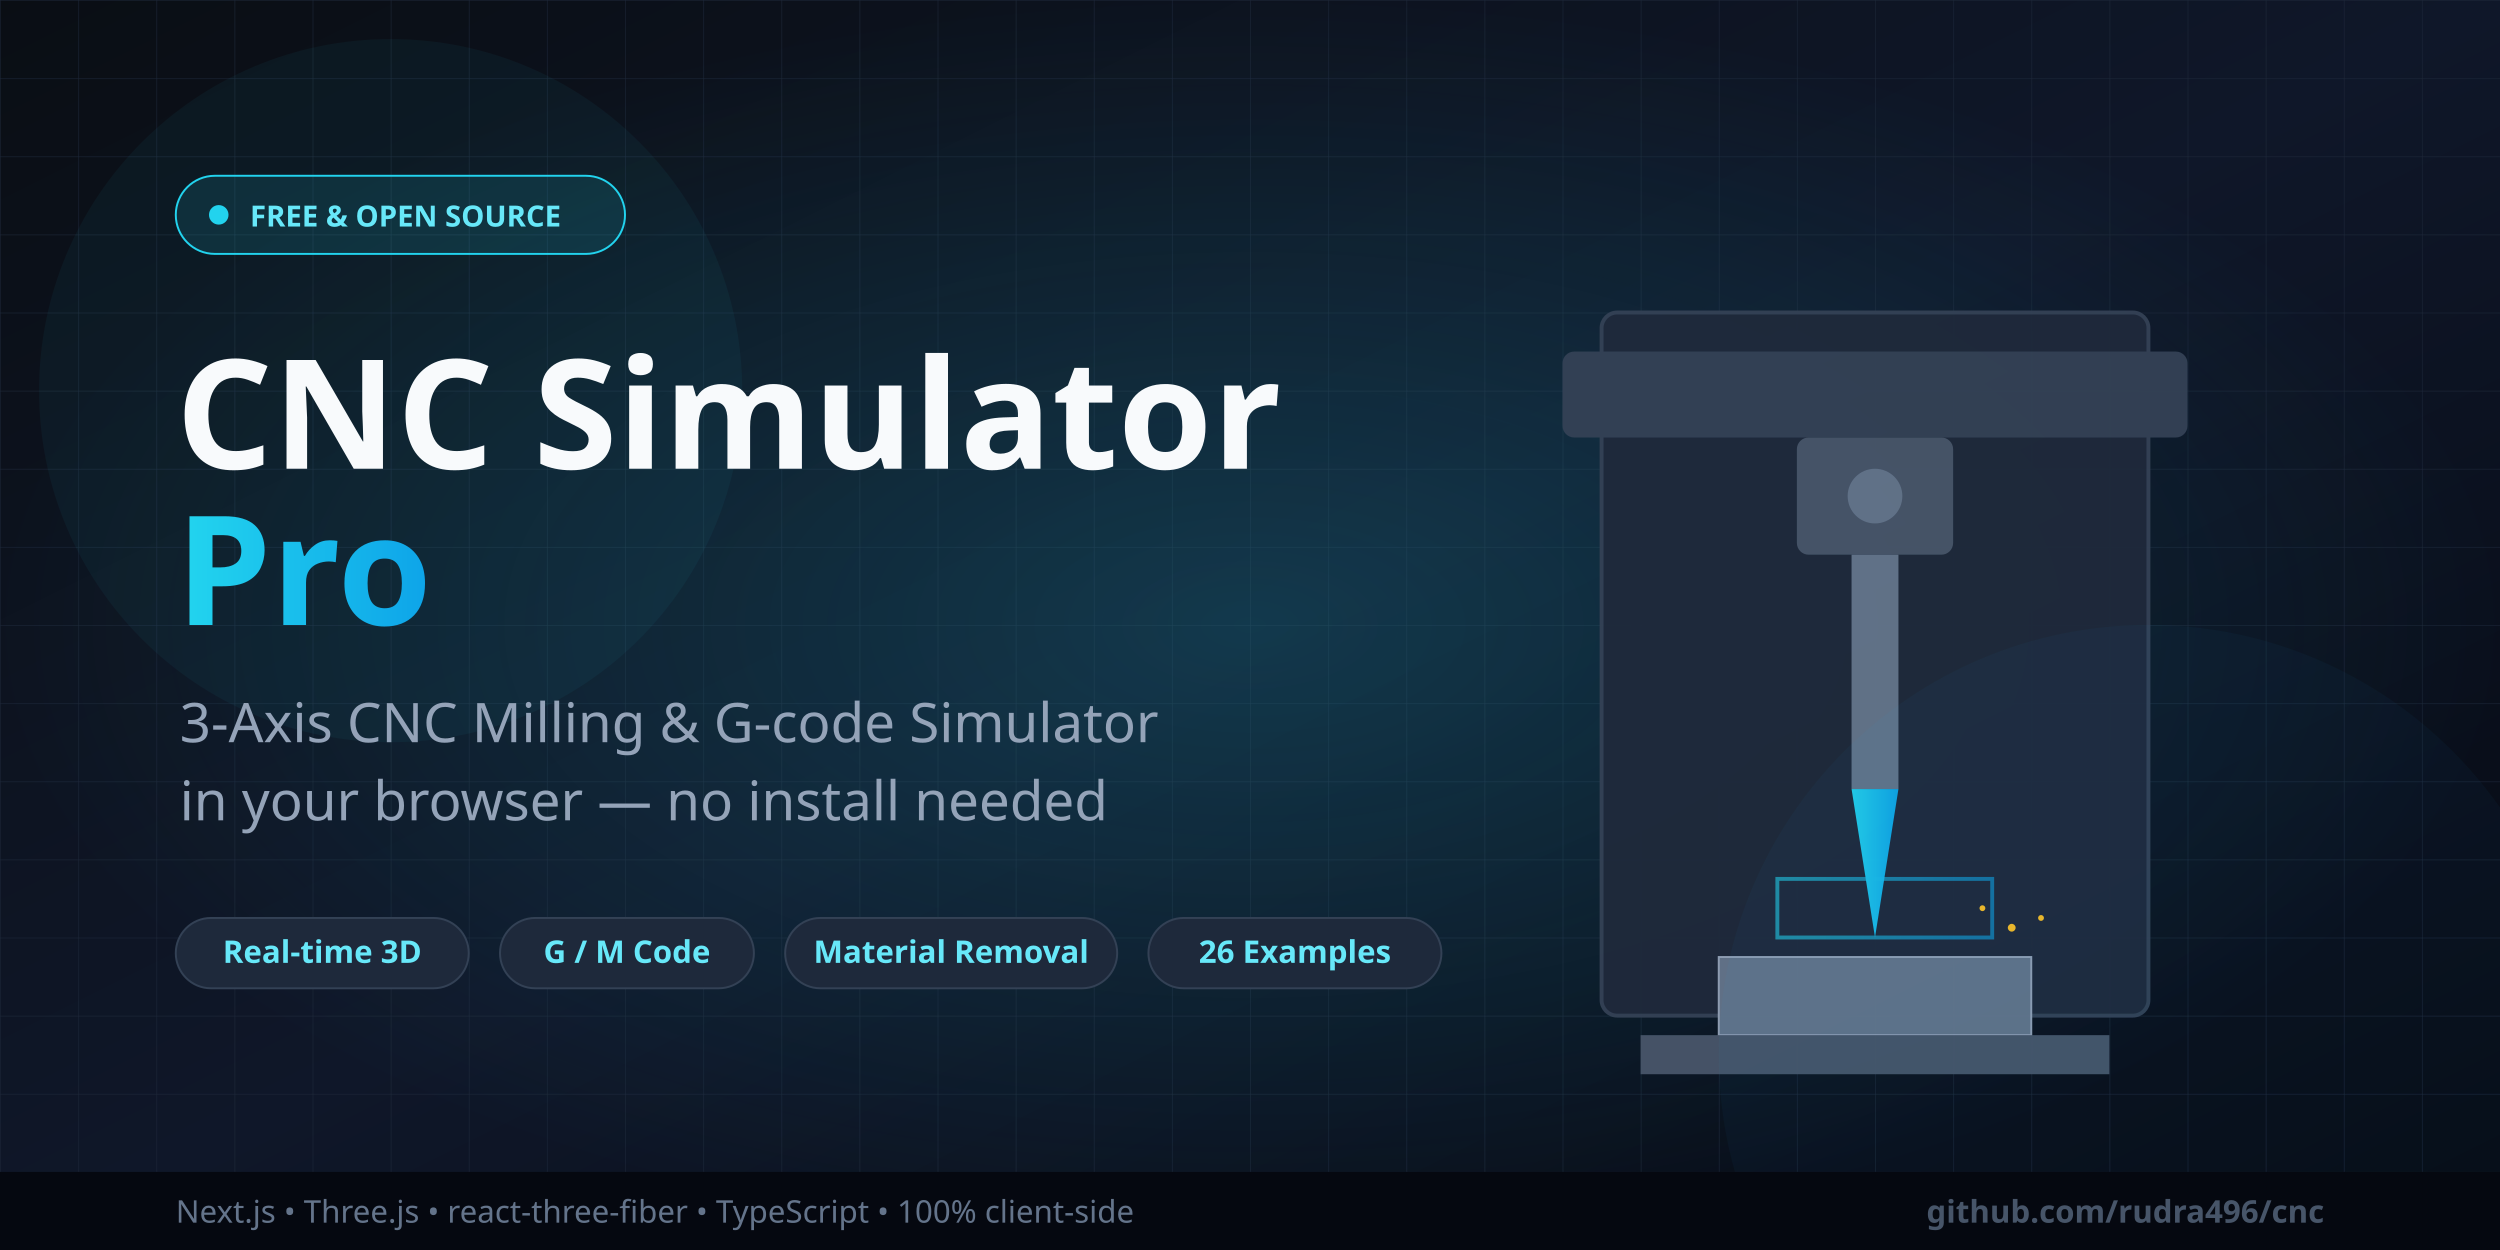
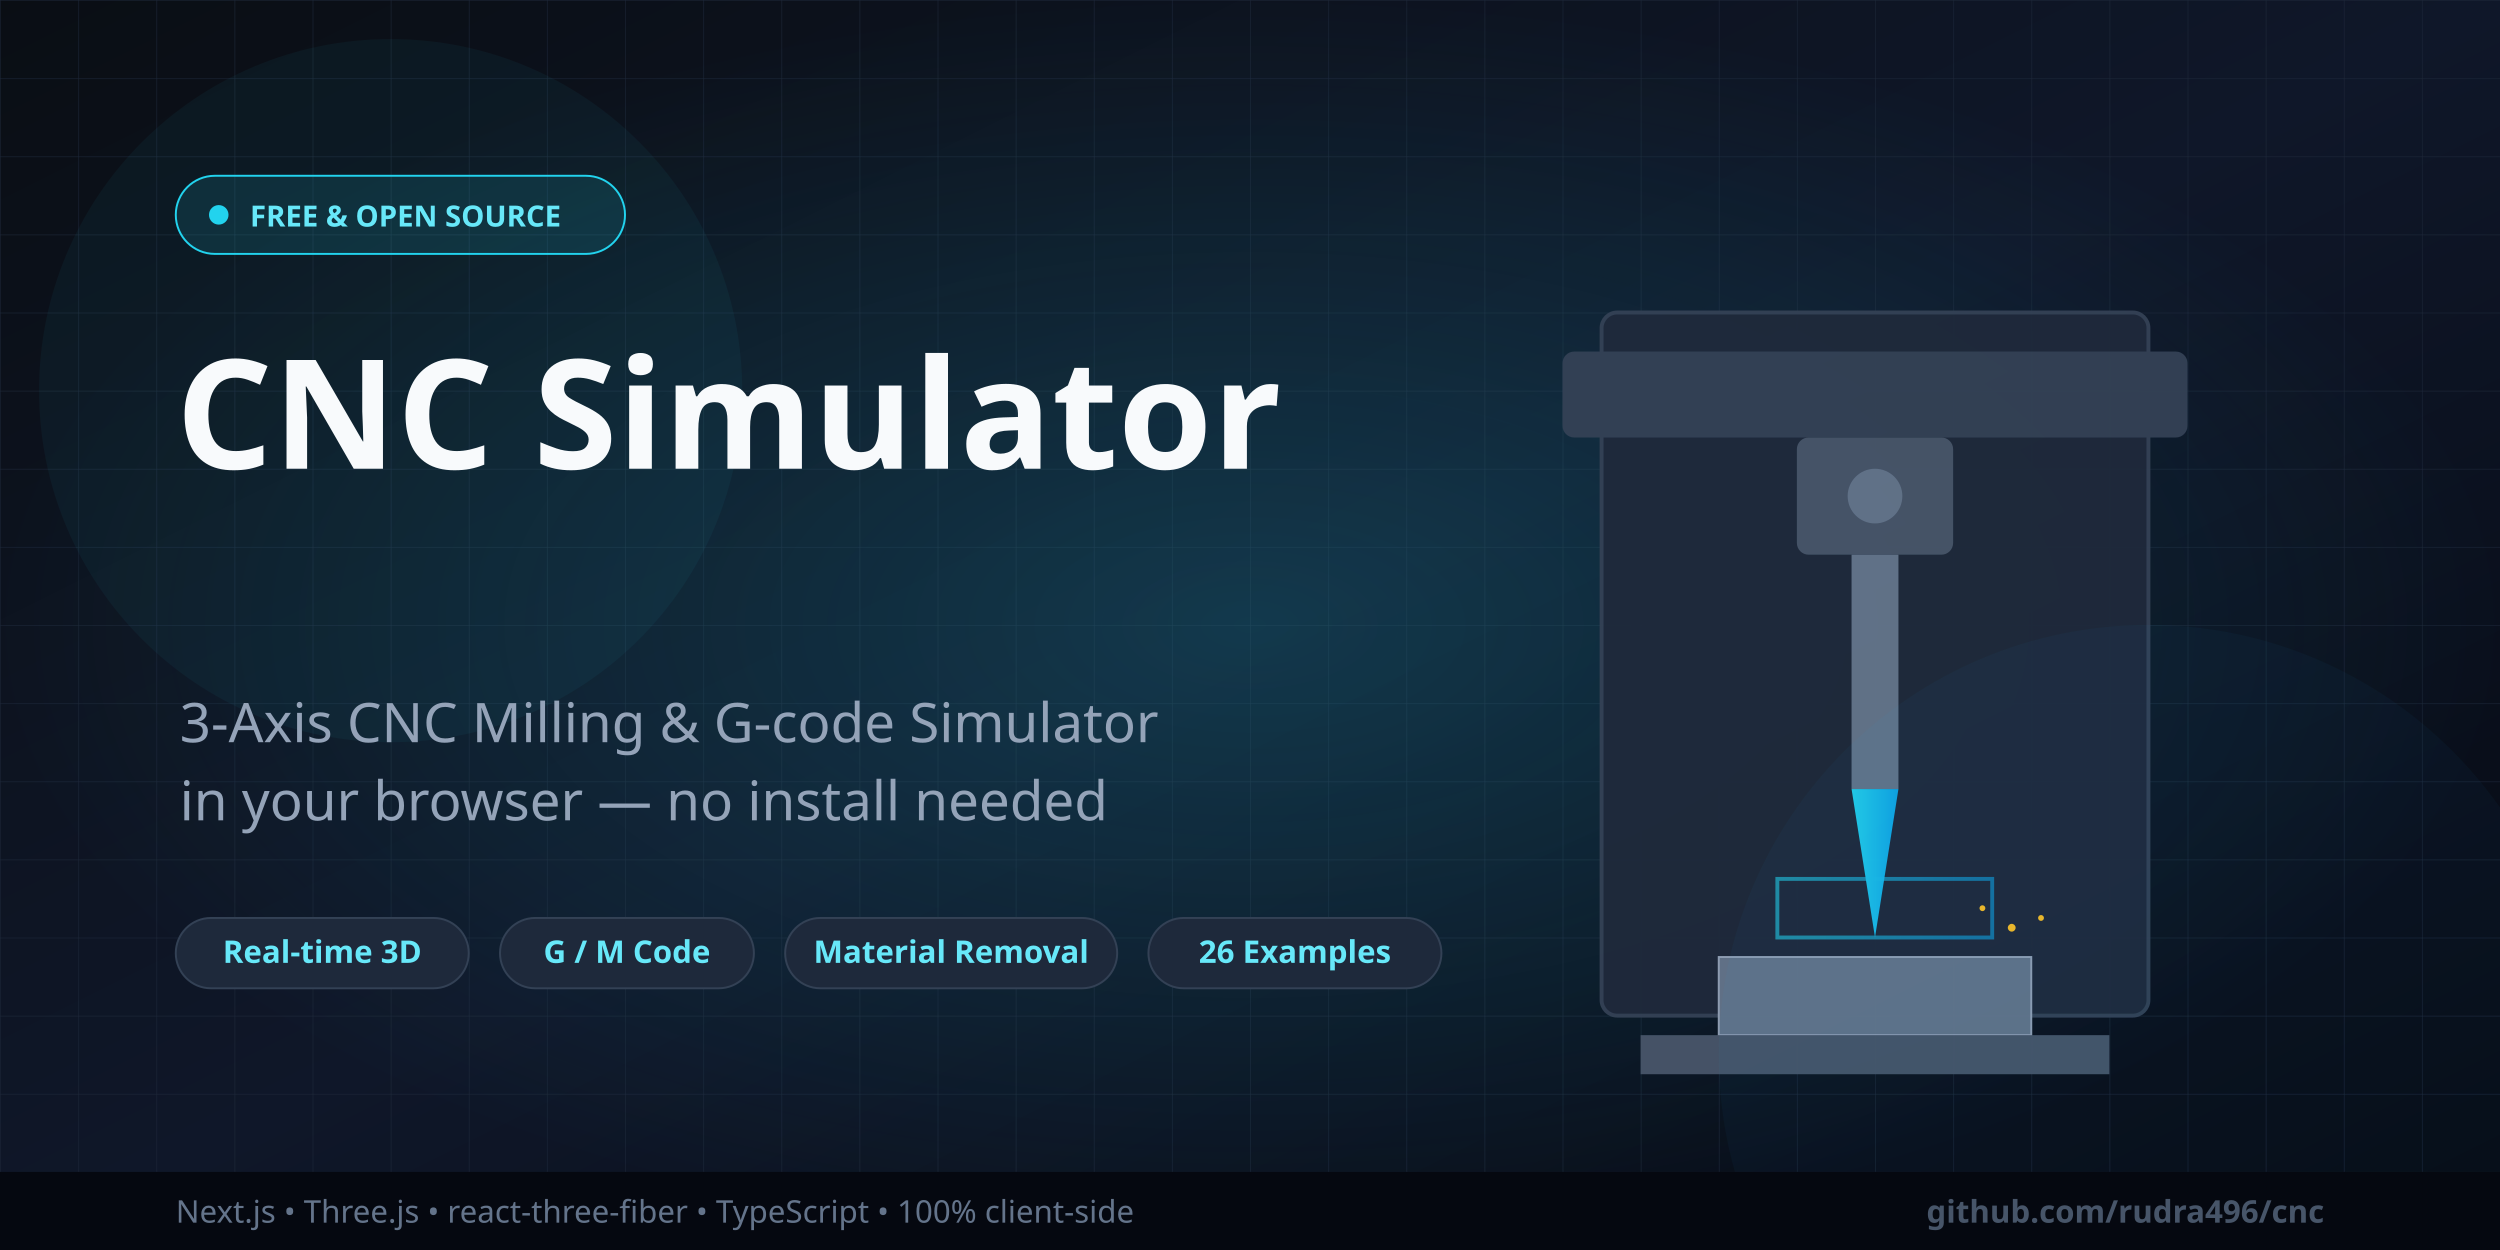
<svg xmlns="http://www.w3.org/2000/svg" width="1280" height="640" viewBox="0 0 1280 640">
  <defs>
    <linearGradient id="bg" x1="0%" y1="0%" x2="100%" y2="100%">
      <stop offset="0%" stop-color="#0a0e14" />
      <stop offset="50%" stop-color="#0f1729" />
      <stop offset="100%" stop-color="#050810" />
    </linearGradient>
    <linearGradient id="accent" x1="0%" y1="0%" x2="100%" y2="0%">
      <stop offset="0%" stop-color="#22d3ee" />
      <stop offset="100%" stop-color="#0ea5e9" />
    </linearGradient>
    <linearGradient id="amber" x1="0%" y1="0%" x2="100%" y2="0%">
      <stop offset="0%" stop-color="#fbbf24" />
      <stop offset="100%" stop-color="#f59e0b" />
    </linearGradient>
    <radialGradient id="glow" cx="50%" cy="50%" r="50%">
      <stop offset="0%" stop-color="#22d3ee" stop-opacity="0.18" />
      <stop offset="100%" stop-color="#22d3ee" stop-opacity="0" />
    </radialGradient>
    <pattern id="grid" width="40" height="40" patternUnits="userSpaceOnUse">
      <path d="M 40 0 L 0 0 0 40" fill="none" stroke="#1e293b" stroke-width="0.5" />
    </pattern>
  </defs>
  <rect width="1280" height="640" fill="url(#bg)" />
  <rect width="1280" height="640" fill="url(#grid)" />
  <rect width="1280" height="640" fill="url(#glow)" />
  <g transform="translate(820, 120)" opacity="0.95">
    <rect x="0" y="40" width="280" height="360" rx="8" fill="#1e293b" stroke="#334155" stroke-width="2" />
    <rect x="-20" y="60" width="320" height="44" rx="6" fill="#334155" />
    <rect x="100" y="104" width="80" height="60" rx="6" fill="#475569" />
    <circle cx="140" cy="134" r="14" fill="#64748b" />
    <rect x="128" y="164" width="24" height="120" fill="#64748b" />
    <polygon points="128,284 152,284 140,360" fill="url(#accent)" />
    <rect x="60" y="370" width="160" height="40" fill="#64748b" stroke="#94a3b8" stroke-width="1" />
    <rect x="20" y="410" width="240" height="20" fill="#475569" />
    <polyline points="140,360 200,360 200,330 90,330 90,360 140,360" fill="none" stroke="url(#accent)" stroke-width="2" stroke-dasharray="0" opacity="0.6" />
    <line x1="140" y1="164" x2="140" y2="360" stroke="url(#amber)" stroke-width="1.5" stroke-dasharray="6 4" opacity="0.5" />
    <circle cx="210" cy="355" r="2" fill="#fbbf24" />
    <circle cx="195" cy="345" r="1.5" fill="#fbbf24" />
    <circle cx="225" cy="350" r="1.5" fill="#fbbf24" />
  </g>
  <circle cx="200" cy="200" r="180" fill="#22d3ee" opacity="0.05" />
  <circle cx="1100" cy="540" r="220" fill="#0ea5e9" opacity="0.04" />
  <g transform="translate(90, 90)">
    <rect x="0" y="0" width="230" height="40" rx="20" fill="#22d3ee" fill-opacity="0.12" stroke="#22d3ee" stroke-width="1" />
    <circle cx="22" cy="20" r="5" fill="#22d3ee">
      <animate attributeName="opacity" values="1;0.3;1" dur="2s" repeatCount="indefinite" />
    </circle>
    <text x="38" y="26" font-family="'Segoe UI', system-ui, sans-serif" font-size="15" font-weight="600" fill="#67e8f9">FREE &amp; OPEN SOURCE</text>
  </g>
  <text x="90" y="240" font-family="'Segoe UI', system-ui, sans-serif" font-size="78" font-weight="800" fill="#f8fafc">CNC Simulator</text>
-   <text x="90" y="320" font-family="'Segoe UI', system-ui, sans-serif" font-size="78" font-weight="800" fill="url(#accent)">Pro</text>
+   <text x="90" y="320" font-family="'Segoe UI', system-ui, sans-serif" font-size="78" font-weight="800" fill="url(#accent)" />
  <text x="92" y="380" font-family="'Segoe UI', system-ui, sans-serif" font-size="28" font-weight="500" fill="#94a3b8">3-Axis CNC Milling &amp; G-code Simulator</text>
  <text x="92" y="420" font-family="'Segoe UI', system-ui, sans-serif" font-size="28" font-weight="500" fill="#94a3b8">in your browser — no install needed</text>
  <g transform="translate(90, 470)" font-family="'Segoe UI', system-ui, sans-serif" font-size="16" font-weight="600">
    <g>
      <rect x="0" y="0" width="150" height="36" rx="18" fill="#1e293b" stroke="#334155" />
      <text x="75" y="23" fill="#67e8f9" text-anchor="middle">Real-time 3D</text>
    </g>
    <g transform="translate(166, 0)">
      <rect x="0" y="0" width="130" height="36" rx="18" fill="#1e293b" stroke="#334155" />
      <text x="65" y="23" fill="#67e8f9" text-anchor="middle">G / M Code</text>
    </g>
    <g transform="translate(312, 0)">
      <rect x="0" y="0" width="170" height="36" rx="18" fill="#1e293b" stroke="#334155" />
      <text x="85" y="23" fill="#67e8f9" text-anchor="middle">Material Removal</text>
    </g>
    <g transform="translate(498, 0)">
      <rect x="0" y="0" width="150" height="36" rx="18" fill="#1e293b" stroke="#334155" />
      <text x="75" y="23" fill="#67e8f9" text-anchor="middle">26 Examples</text>
    </g>
  </g>
  <rect x="0" y="600" width="1280" height="40" fill="#050810" />
  <text x="90" y="626" font-family="'Segoe UI', system-ui, sans-serif" font-size="16" font-weight="500" fill="#64748b">Next.js • Three.js • react-three-fiber • TypeScript • 100% client-side</text>
  <text x="1190" y="626" font-family="'Segoe UI', system-ui, sans-serif" font-size="16" font-weight="600" fill="#475569" text-anchor="end">github.com/rudra496/cnc</text>
</svg>
